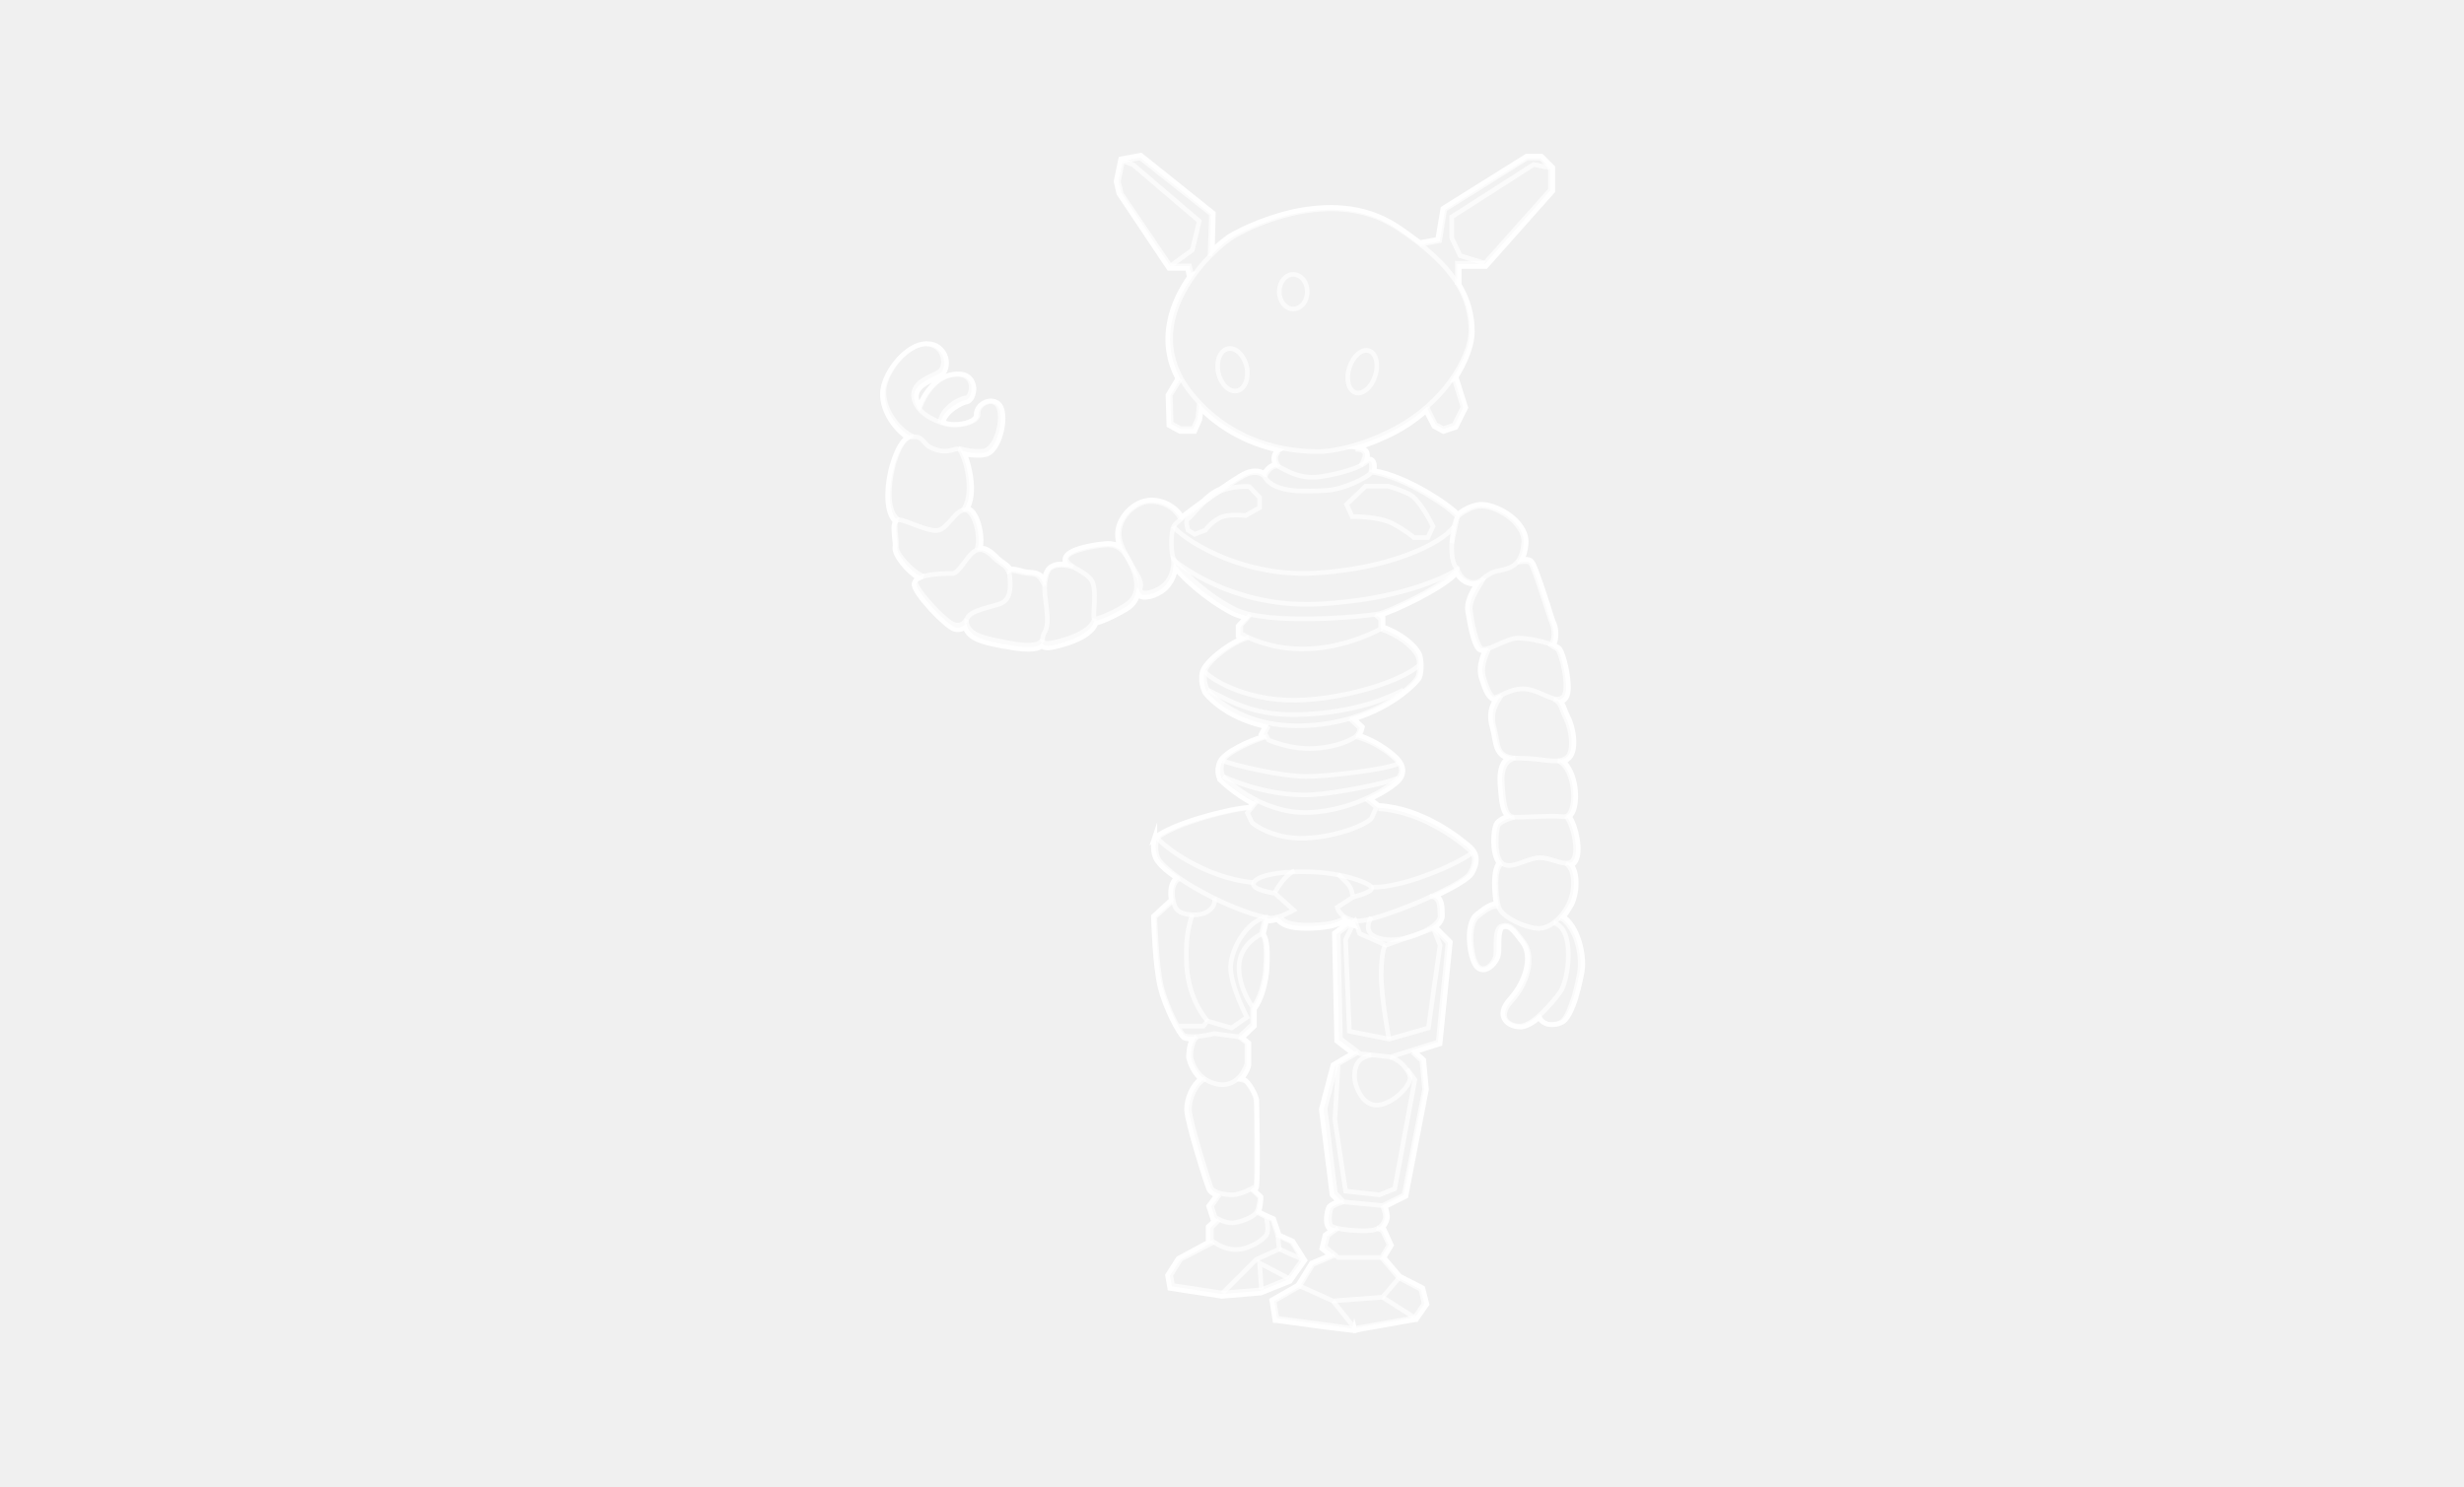
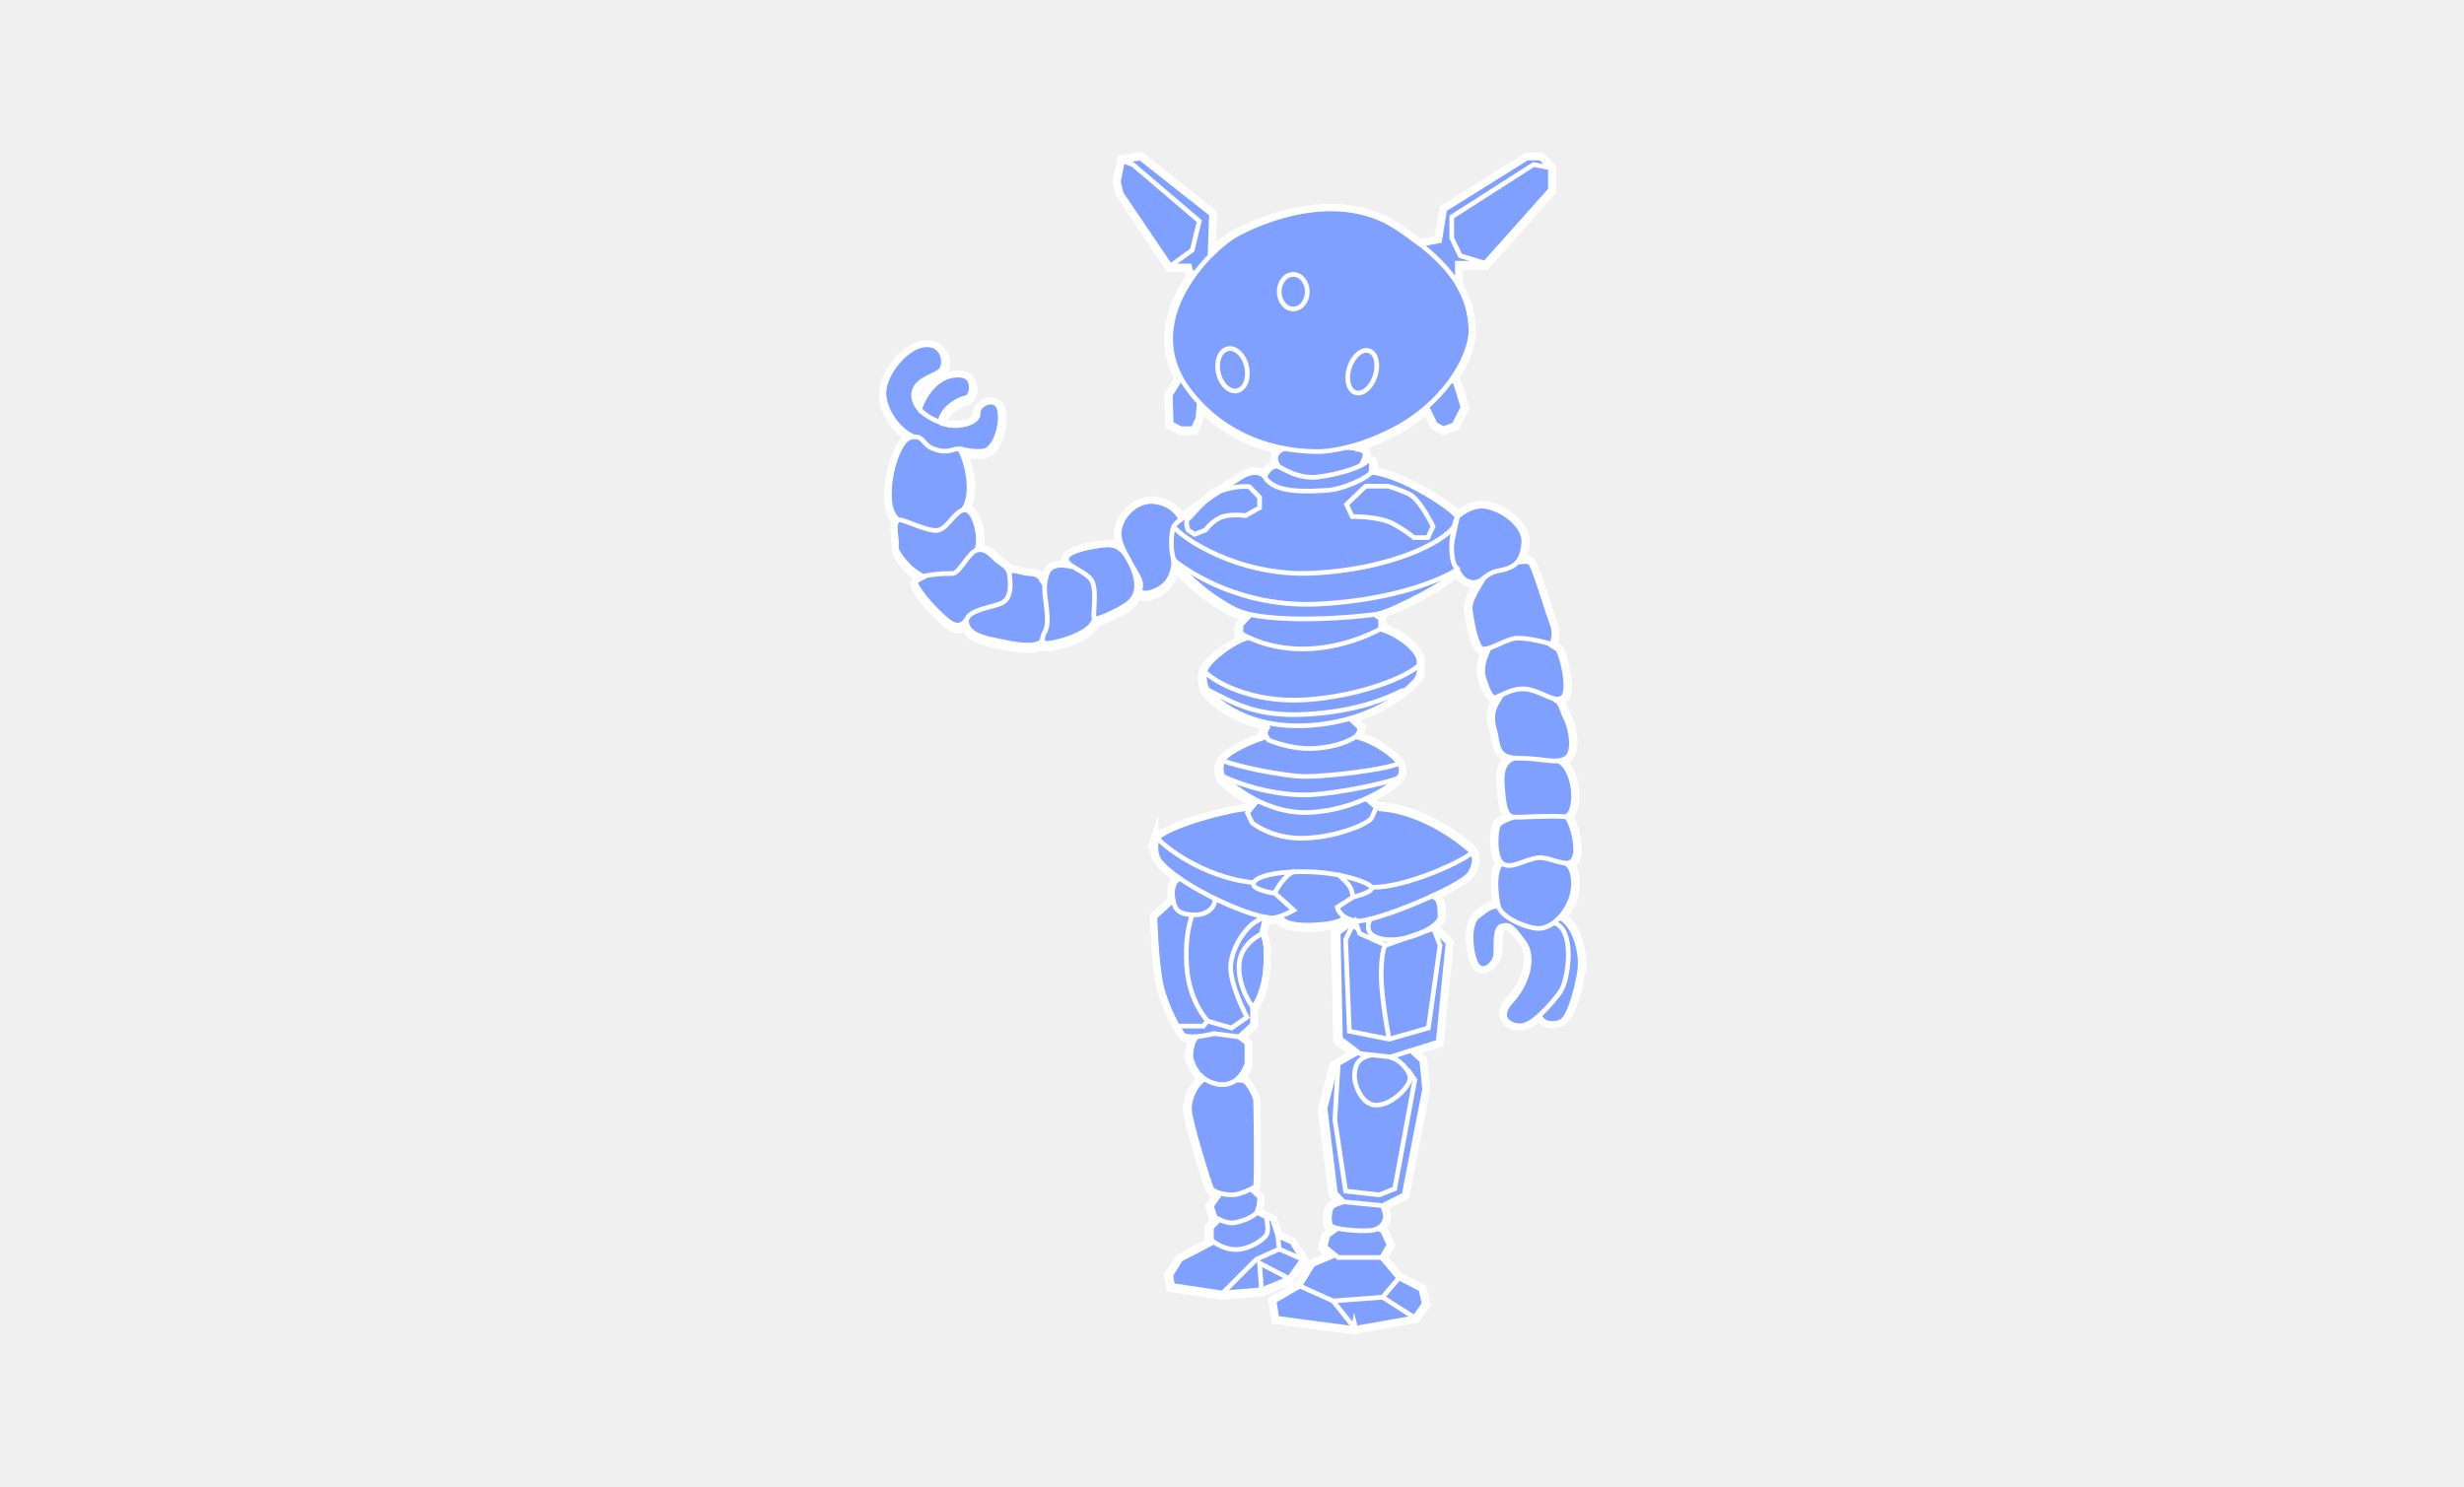
<svg id="bp-516" viewBox="0 0 527 318">
  <style type="text/css">
- 		.st0{fill:#fff2;stroke:#fff;stroke-miterlimit:10;}
- 		.st1{fill:none;stroke:#fffa;stroke-miterlimit:10;}
+ 		.st0{fill:#80a0ff;stroke:#fff;stroke-width:1.5;stroke-miterlimit:10;}
+ 		.st1{fill:none;stroke:#fff;stroke-miterlimit:10;}
</style>
  <g>
    <path class="st0" d="M334.4,196.1c0.7-0.8,1.3-1.8,1.8-2.7c1.2-2.6,1.3-6.5-0.1-8.4c0.4-0.1,0.7-0.4,0.9-0.8c1.3-2,0.1-7.5-1.3-9.5   c0.4-0.4,0.8-1,1-1.8c0.8-2.9,0.1-7.8-2.3-10c0.3-0.1,0.6-0.2,0.8-0.4c2.4-1.5,1.3-7.1,0.2-9.1c-0.3-0.6-0.5-1.1-0.7-1.6   c-0.2-0.6-0.5-1.2-0.8-1.7c0.2-0.1,0.5-0.2,0.7-0.4c0.7-0.6,1-1.8,0.8-3.9c-0.2-2.5-1.2-6.8-2.1-7.3c-0.4-0.2-0.7-0.4-1-0.6   c0.6-0.9,0.7-3.1,0.1-4.5c-0.3-0.6-0.8-2.3-1.4-4.2c-2.3-7-3-8.9-3.6-9.3c-0.5-0.3-1.2-0.3-1.9-0.2c0.5-0.9,0.8-2,0.9-3.4   c0.2-2.1-1.1-3.9-2.2-5c-2.2-2.2-5.6-3.6-7.8-3.4c-2.2,0.3-3.9,1.5-4.6,2.1c-2.1-2.3-11.3-8.3-17.9-9.3c0.2-1.3,0-2.1-0.6-2.4   c-0.2-0.1-0.5-0.2-1,0.1c0.2-0.6,0.3-1.2,0-1.8c-0.3-0.5-0.9-0.8-1.8-0.9c1.8-0.5,3.8-1.3,6-2.3c3.3-1.5,6.1-3.4,8.5-5.5l1.7,3.3   l2,1.1l2.7-0.9l2.1-4.2l-2-6.3l-0.3,0.1c2.5-3.8,3.7-7.5,3.7-10c0-3.7-0.9-6.9-2.8-10.1V57h5.7l14.3-16.1v-5.1l-2.4-2.4h-3.2   l-17.9,11.2l-1.1,6.6l-3.8,0.7c-1.5-1.1-3.1-2.3-4.9-3.5c-14.5-9.5-33,0.6-35.1,1.7c-1.1,0.6-2.7,1.8-4.4,3.5l0.2-8L244,33.2   l-4.3,0.8l-1,4.8l0.6,2.6l10.7,16h4l0.3,1.5l0.4-0.1c-2.1,2.9-3.9,6.4-4.6,10.2c-0.8,4.2-0.2,8.2,1.8,12l-2.1,3.5L250,91l2.4,1.3   h3.1l1.1-2.5l0.3-2.3c4.5,4.4,10.1,7.4,16.5,8.8c-0.4,0.2-0.8,0.7-0.9,1.3c-0.1,0.4-0.1,1,0.2,1.8c-0.7,0.1-1.6,0.6-2.3,1.9   c-1.1-0.8-2.8-0.8-4.6,0.2c-0.6,0.3-2.5,1.5-4.8,3.1c-1.3,0.5-2.6,1.5-3.7,2.6c-1.7,1.2-3.3,2.4-4.5,3.4c-1.3-2.3-4.3-3.9-7.2-3.6   c-2.1,0.2-4.4,1.8-5.6,3.9c-0.8,1.3-1.5,3.4-0.5,6c-1.4-0.8-2.8-0.7-4.1-0.5h-0.1c-1.6,0.2-7,1-7.5,3c-0.1,0.5,0,0.9,0.2,1.3   c-1.1-0.1-2.1-0.1-3,0.4c-0.9,0.4-1.4,1.5-1.7,2.9c-0.6-1-1.2-1.5-3-1.6c-0.7,0-1.5-0.2-2.1-0.4c-0.9-0.2-1.6-0.4-2.1-0.2   c-0.3-0.6-0.7-0.9-1.4-1.4c-0.3-0.2-0.7-0.5-1.3-1c-0.1-0.1-0.2-0.2-0.4-0.4c-0.7-0.7-1.9-1.8-3.3-1.8c0.4-2-0.1-5-1-6.7   c-0.5-1-1.1-1.6-1.8-1.7c1.5-2.8,0.8-6.8,0.4-8.5c-0.2-1-0.6-2.3-1-3.2c0.8,0.2,1.8,0.3,2.9,0.3c0.4,0,0.9,0,1.3-0.1   c0.9-0.1,1.7-0.7,2.4-1.8c1.4-2.2,2-5.8,1.4-7.9c-0.4-1.4-1.5-2-2.9-1.8c-1.4,0.3-2.7,1.5-2.6,3c0,0.1,0,0.4-0.4,0.8   c-1.1,1-4,1.5-5.9,1c-0.2-0.1-0.5-0.1-0.8-0.2c0.4-2.4,4.1-4.3,5-4.4c1-0.1,1.7-1.7,1.6-3.1c-0.1-0.7-0.5-3.1-3.7-2.9   c-4.5,0.2-7,4.4-8,6.9c-0.3-0.5-0.5-1.1-0.6-1.7c-0.2-2.2,1.9-3.2,3.7-4.1c0.6-0.3,1.1-0.5,1.6-0.8c1-0.7,1.4-2.3,1-3.8   c-0.6-1.9-2.1-3-4.1-3c-4.1,0-8.8,5.6-9.4,9.9c-0.5,3.9,2.2,8.1,5.3,10.2c-1.6,0.9-2.9,4.2-3.6,7.1c-0.9,3.9-1.1,8.8,1,10.9   c-0.5,0.7-0.3,2.1-0.2,3.4c0.1,0.8,0.2,1.6,0.1,2.1c-0.2,1.6,2.6,5.1,5.1,6.6c-0.2,0.1-0.4,0.2-0.6,0.4c-0.3,0.3-0.4,0.7-0.4,0.9   c0,2,6.7,9,8.6,9.6c0.3,0.1,0.6,0.1,0.8,0.1c0.6,0,1.1-0.2,1.5-0.5c0.8,2.6,4.3,3.3,7.4,3.9c0.4,0.1,0.8,0.2,1.2,0.2   c2,0.4,3.6,0.6,4.9,0.6c1.4,0,2.3-0.2,2.9-0.7c0.2,0.2,0.6,0.4,1.2,0.4c0.1,0,0.3,0,0.4,0c1.5-0.2,8.9-1.8,10-5.3   c1.6-0.3,5.4-2.2,7-3.3c1.1-0.8,1.7-1.8,2-3c0.1,0.2,0.3,0.4,0.5,0.6c1.3,0.6,4.5-0.4,6-2.4c1-1.3,1.4-2.6,1.5-3.6   c1.9,2.3,6.5,6.6,12.2,9.6c0.8,0.4,1.8,0.7,2.8,1l-1.6,1.7v2.2l0.2,0.1c0,0,0.3,0.2,0.6,0.4c-3.2,1.3-8.1,5.1-8.5,7.3   c-0.5,2.4,0.6,4.2,0.6,4.3c0.2,0.3,4.1,5.3,12.9,7.2l-0.9,1.7l0.3,0.5c-2.7,0.8-8.1,3.2-9.1,5.3c-1,2.2,0,3.8,0,3.9l0.1,0.1   c0.2,0.2,2.8,2.8,6.9,5l-0.7,0.8c-3.6,0.1-16.8,3.4-20.3,6.6l0.1-0.3v0.1c-0.9,3.2,0.4,5,0.6,5.2c0.8,1.1,2.2,2.3,4,3.5   c-1.2,1-1.4,2.9-1.1,4.6v0.1l-3.8,3.5v0.2c0,0.4,0.3,10.4,1.4,14.9c1.1,4.5,4,10,5,10.8l0.1,0.1c0.5,0.2,1.2,0.3,1.8,0.3   c-0.8,1.5-0.8,3.7-0.8,3.9c0,0,0.5,2.7,2.6,4.6c-1.7,1.2-3.1,4.2-3,6.7c0.1,2.7,4.1,15.3,4.7,16.8c0.3,0.7,0.9,1.1,1.7,1.4   l-1.7,2.3l0.9,2.8l0.1,0.1c0,0,0.1,0.1,0.3,0.2l-1.4,1.3v3.2l0.1,0.1l-6.5,3.5l-2.3,3.6l0.5,2.8l11.1,1.7h0.1l8.3-0.7l6.2-2.5   l3.2-4.5l-2.6-4.1l-2.9-1.3l-1.2-3.5l-1.6-0.7l-1.6-0.8c0.5-1.2,0.5-2.9,0.5-3V256l-1.5-1.4c0.2-0.2,0.4-0.3,0.5-0.4   c0.5-0.8,0.1-18.8,0.1-18.9c-0.2-1.2-1.7-3.9-2.6-4.3c-0.2-0.1-0.5-0.2-0.7-0.2c1.2-1.3,1.6-2.8,1.6-2.9v-4.8l-1.4-1.1l2.6-2.5   v-3.7c1.5-1.8,2.6-5.9,2.7-8.9c0.3-4.8-0.3-6.4-0.8-7.1l0.7-2.9c0.2,0,0.4,0.1,0.6,0.1c0.6,0,1.3-0.2,2-0.4l-0.2,0.1   c0.7,1.2,2.7,1.9,6,1.9c0.3,0,0.6,0,0.8,0c2.8-0.1,6.1-0.4,7.5-1.8c0.3,0.1,0.6,0.3,1,0.4l-3.2,2.4l0.5,23.1l3.4,2.6l-4.2,2.5   l-2.5,9.5l2.3,18.3l1.4,1.4c-0.8,0.3-1.8,0.7-2.1,1.2c-0.4,0.7-1,3.7,0.1,4.6c0.1,0.1,0.3,0.2,0.6,0.3l-1.5,1.1l-0.7,2.9l1.8,1.4   l-4,1.7l-2.9,4.7l-5.6,3.2l0.7,4.4h0.4c5.6,0.8,16.2,2.2,16.5,2.2l0.1-0.5l0,0l0.1,0.4c0.3-0.1,8.5-1.5,12.9-2.3h0.2l2.3-3.3   l-0.9-3.5l-4.9-2.5l-3.4-4l1.6-2.6l-1.6-3.5l-0.4-0.2c0.5-0.5,0.9-1.1,1.1-2c0.2-0.6-0.2-1.9-0.4-2.6l4.4-2.2l4.4-22.9l-0.6-6.3   l-1.9-1.7l5.4-1.7l2.2-21.8l-3.2-3.2c0.1-0.1,0.3-0.2,0.4-0.3c0.7-0.7,1.1-1.4,1.1-2v-0.6c0-1.5-0.1-3.1-1.3-3.8   c3.9-1.8,7-3.7,7.6-4.7c1.9-3.3,0.5-4.9-0.2-5.6c-2.2-2-10.3-8.5-19.8-9l0,0l-1.7-1.4c3.6-1.7,6-3.6,6.4-4.3   c0.9-1.4,0.7-2.8-0.5-4.2c-0.8-0.9-4-3.7-8.3-5.1c0.4-0.6,0.6-1.4,0.6-1.5l0.1-0.3l-1.8-1.7c8.9-2.8,13.6-8,14-8.8   c0.6-1.4,0.4-4.2,0-5.1c-1.2-2.3-4.4-4.6-7.8-5.8v-2l-0.6-0.5c3.2-0.9,13.7-5.9,16.3-9c0.5,0.8,1.4,2,3.1,2.3   c0.5,0.1,0.9,0,1.3-0.1c-1.2,2-2.3,4-2,5.9c0.5,3,1.2,6.9,2.3,8.1c0.3,0.3,0.6,0.4,1.1,0.4c0.1,0,0.2,0,0.3,0   c-0.7,1.6-1.5,3.9-0.7,6.1c0.8,2.5,1.4,3.8,2.4,4.3c0.2,0.1,0.4,0.1,0.6,0c-0.9,1.5-1.6,3.2-0.7,6.2c0.2,0.7,0.3,1.4,0.4,2   c0.4,2,0.7,3.7,2.9,4.4c-1.7,1.2-1.9,3.5-1.6,6.7c0.2,2.7,0.5,4.8,1.6,5.7c-0.9,0.3-1.9,0.8-2.4,1.5c-0.8,1.2-1.1,6.5,0.5,8.5   c-1.4,1.7-1,6.4-0.6,8.7c-1.3,0.1-2.3,0.8-4.2,2.3c-0.8,0.6-1.3,1.9-1.5,3.5c-0.3,2.8,0.4,6.3,1.4,7.6c0.6,0.7,1.3,0.9,2.1,0.7   c1.3-0.4,2.5-2,2.7-3.2c0.1-0.5,0.1-1.1,0.1-1.8c0-1.4,0-3.8,0.9-4.1c1.3-0.3,1.9,0.3,4.2,3.4c2.2,3,0.4,8.5-2.6,11.8   c-1.9,2.1-1.9,3.5-1.4,4.4c0.5,1.1,1.9,1.8,3.5,1.8c0.1,0,0.2,0,0.2,0c1.1-0.1,2.5-0.9,3.8-2c0.3,0.6,0.8,1,1.3,1.2   c0.4,0.2,0.9,0.3,1.5,0.3s1.3-0.1,1.9-0.4c2.7-1,4.3-9.9,4.5-11C339,204.1,337.4,198.1,334.4,196.1z M289.6,198l-0.3-0.1l0.2-0.1   L289.6,198z" />
  </g>
  <g>
    <path class="st1" d="M270.5,102c2,3.7,9.5,3.1,13.2,2.9s9-2.8,9.6-3.9c6.9,0.8,17.4,7.9,18.4,9.6c-1.3,2.5-1.9,9.6,0,11.1   c-1,2.6-14,9-16.8,9.6c-2.9,0.6-23.9,2.6-30.9-1c-7-3.6-12.2-9.4-12.9-10.6s-0.8-5.6,0-7.2c0.8-1.5,13.1-9.8,15-10.8   C267.9,100.8,269.6,100.9,270.5,102z" />
    <path class="st1" d="M251,112.6c1.1,1.9,13.4,10.9,30.1,10c16.6-0.9,27.6-6.6,29.9-10" />
    <path class="st1" d="M296.9,104h-4.8l-4.1,3.9l1.2,2.6c0,0,5.6-0.1,8.7,1.5c3.1,1.7,4.5,3,4.5,3h3l1.1-2.4c0,0-2.8-5.8-5.1-6.9   S296.9,104,296.9,104z" />
    <path class="st1" d="M257.8,113.4l-2.3,0.9l-1.4-0.9c0,0-0.7-2,0-2.4s3.8-4.8,7-6c3.2-1.2,6.1-0.9,6.1-0.9l2.2,2.3v2.2l-3,1.7   c0,0-2.7-0.4-4.8,0.2C259.5,111.1,257.8,113.4,257.8,113.4z" />
    <path class="st1" d="M270.5,102c0.9-2,2-2.3,2.6-2.3c0.7,0,4.2,3,9.1,2.3c5-0.7,9-2.2,9.9-3.1s1.5-0.1,1.1,2.1" />
    <path class="st1" d="M273.6,99.9c-1.3-1.6-0.7-2.9,0-3.3" />
    <path class="st1" d="M291,99.7c0.6-1.2,2.3-3.6-1.1-3.6" />
    <path class="st1" d="M282,96.6c-12.6,0-21.8-5.5-27.4-12.7c-11.9-15.1,4.6-30.7,9.5-33.5c5.4-3.1,21.8-10.1,34.6-1.8   c12.8,8.4,15.8,15.1,15.9,22.1c0,5.7-6,16.4-18.2,22C288,96.7,282,96.6,282,96.6z" />
    <ellipse class="st1" cx="276.6" cy="62.4" rx="3" ry="3.7" />
    <ellipse transform="matrix(0.9759 -0.2183 0.2183 0.9759 -10.9087 59.45)" class="st1" cx="263.6" cy="79.1" rx="3.1" ry="4.6" />
    <ellipse transform="matrix(0.307 -0.9517 0.9517 0.307 126.2749 332.3397)" class="st1" cx="291.3" cy="79.5" rx="4.7" ry="2.9" />
    <polyline class="st1" points="252.5,81 250.3,84.5 250.5,90.6 252.5,91.7 255.2,91.7 256.2,89.5 256.5,86.3  " />
    <polyline class="st1" points="305.2,87.1 307,90.8 308.7,91.7 311,90.9 312.9,87.1 311,81  " />
    <polyline class="st1" points="311.7,60.9 311.7,56.3 317.6,56.3 331.6,40.6 331.6,35.9 329.5,33.8 326.6,33.8 309,44.8 307.9,51.5    303.6,52.3  " />
    <polyline class="st1" points="317.6,56.3 312.3,54.7 310.5,50.9 310.5,46.4 328,35.2 331.6,35.9  " />
    <polyline class="st1" points="258.8,54.8 259.1,45.8 243.9,33.8 240.1,34.4 239.2,38.8 239.8,41.4 250.3,56.9 254.4,56.9    254.9,58.8  " />
    <polyline class="st1" points="250.3,56.9 255,53.5 256.5,47.3 242.3,35.2 240.1,34.4  " />
    <path class="st1" d="M235.2,116.7c2.3-0.3,4.5-0.6,6.6,3.8s1.5,7.1-0.7,8.7c-2.2,1.6-6.5,3.4-7,3.2c-0.6-0.2,0.8-6.6-0.8-8.5   c-1.5-1.9-5.6-2.9-5.2-4.6C228.5,117.6,235.2,116.7,235.2,116.7z" />
    <path class="st1" d="M229.5,121.3c-1.7-0.5-3.2-0.6-4.5,0s-1.9,3.7-1.4,6.8c0.4,3.1,0.7,5.6-0.1,7s-0.8,2.8,0.9,2.5   c1.8-0.2,9.1-2,9.7-5.3" />
    <path class="st1" d="M223.5,125.3c-1.1-1.8-1.2-2.5-3.3-2.6s-4.4-1.4-4.3,0c0.1,1.4,0.9,5.5-2.1,6.5s-7.8,1.6-7,4.3   c0.8,2.8,5.1,3.2,8.3,3.9s7.3,1.1,7.8-0.6" />
    <path class="st1" d="M215.9,122.7c-0.7-1.7-0.9-1.4-2.9-3c-0.7-0.6-2.2-2.6-4.1-2c-1.9,0.6-3.7,5.1-5.3,5c-1.5-0.1-7.8,0.2-7.8,1.8   s6.4,8.6,8.3,9.1c1.9,0.6,2.6-1.2,2.6-1.2" />
    <path class="st1" d="M197.6,123.3c-2.4-0.8-6.1-4.9-5.9-6.5s-0.9-5.3,0.4-5.6c1.3-0.2,6.6,2.8,8.7,2.2c2.1-0.6,3.8-4.7,5.8-4.3   c2,0.4,3.3,6.2,2.3,8.5" />
    <path class="st1" d="M205.9,109.2c3.1-4,0.1-12.7-0.8-13.1s-2.1,1.1-5.2,0s-1.9-3-5.2-2.6s-6.8,15.1-2.5,17.7" />
    <path class="st1" d="M195.3,93.4c-3.5-1.6-6.7-6.3-6.2-10.3s5-9.5,8.9-9.5c4,0,4.6,4.7,2.9,5.9c-1.8,1.2-5.7,2-5.5,5.3   c0.3,3.3,4.4,5.3,6.9,5.9c2.5,0.7,7.2-0.3,6.9-2.3c-0.2-2,3.6-3.9,4.5-1s-0.8,8.8-3.4,9.1c-2.6,0.3-5.3-0.6-5.3-0.6" />
    <path class="st1" d="M196.6,87.5c1-2.7,3.4-7.2,7.9-7.4c4.5-0.2,3.4,4.9,2.1,5s-5.4,2.3-5.5,5.3" />
    <path class="st1" d="M310.5,116.2l1.2-5.6c0,0,1.9-2,4.7-2.3c3.4-0.4,9.9,3.6,9.5,7.9s-2.2,5.3-5.4,5.9c-3.2,0.6-3.4,2.8-5.7,2.5   c-2.3-0.3-3.1-2.8-3.1-2.8c-3,2-13,6.5-29.4,7.4c-16.4,0.9-27.6-6.5-31.3-9.4c0,0,0.3,2.4-1.4,4.7c-1.8,2.3-6.3,3.3-5.7,1.3   s-1.9-4.1-4-9.1s2.5-9.1,5.6-9.4s6.1,1.5,7,3.8" />
    <path class="st1" d="M317.4,123.6c-1.5,2.6-3.3,5-2.9,7.2c0.3,2.2,1.1,6.6,2.2,7.8s5.4-2.1,7.9-2.1s5.9,0.9,6.8,1.2   s1.3-2.4,0.6-4.2c-0.8-1.8-4-12.8-4.8-13.2c-0.9-0.4-2.7,0-2.7,0" />
    <path class="st1" d="M318.4,138.8c-0.7,1.6-1.8,4-1,6.4s1.3,3.6,2.1,4c0.8,0.3,3.6-2.2,6.9-1.8s6.1,3.1,7.8,1.8   c1.8-1.4-0.3-10-1.2-10.4c-0.9-0.5-1.7-1.1-1.7-1.1" />
    <path class="st1" d="M321.1,148.8c-1.1,1.8-2.5,3.5-1.5,7.1s0.2,6.3,5.3,6.3s8,1.3,10,0c2.1-1.3,1-6.6,0-8.5s-0.9-3.5-2.6-4.1" />
    <path class="st1" d="M324.1,162.1c-2.6,0.8-3.1,3-2.7,6.9c0.3,3.9,0.8,5.7,2.5,5.8c1.8,0.1,7.4-0.4,10.5-0.1s3-10-1.2-12" />
    <path class="st1" d="M334.9,174.6c1.4,1.3,2.9,7.3,1.6,9.3s-4.9-0.7-7.6-0.4s-5.8,2.6-7.6,1.2s-1.4-7.2-0.8-8.2   c0.7-1,3.4-1.7,3.4-1.7" />
    <path class="st1" d="M334.9,184.7c2,1.1,2.1,5.7,0.7,8.5c-1.3,2.9-4.1,5.6-6.8,5.4s-7.7-2.4-8.3-4.7s-1.1-8,0.7-9.2" />
    <path class="st1" d="M332.3,197.4c4.7,1.2,3.2,12.3,1.4,14.8s-5.9,7.2-8.5,7.3s-5.1-1.9-1.9-5.4c3.3-3.5,5-9.2,2.7-12.4   s-3.1-4.1-4.8-3.6c-1.7,0.4-1.1,4.7-1.3,6.3c-0.2,1.5-2.4,4-3.9,2.2c-1.4-1.8-2.2-8.7,0-10.5s3.1-2.3,4.5-2.2" />
    <path class="st1" d="M333.6,196.3c3,1.3,5,7.4,4.2,11.9s-2.4,9.9-4.2,10.6c-1.8,0.7-3.7,0.5-4.4-1.5" />
    <path class="st1" d="M267.4,131.5l-2,2.2v1.8c0,0,5.7,3.7,14.5,3.3s15.4-4.3,15.4-4.3v-2.1l-1.2-0.9" />
    <path class="st1" d="M267.1,136.4c-2.9,0.5-9,5-9.4,7.3s0.6,3.9,0.6,3.9s6.4,8.5,21.5,7.6s22.9-9.1,23.4-10.3   c0.6-1.2,0.4-3.9,0-4.6c-1.2-2.3-4.5-4.6-7.8-5.7" />
    <path class="st1" d="M257.7,143.7c1.8,2,9.9,6.8,21.6,6s21.7-4.9,24.2-7.4" />
    <path class="st1" d="M258.3,147.6c5.4,2.6,10,5.8,21,5.2s17.3-3.4,20.9-5.2" />
    <path class="st1" d="M271.3,155.3l-0.8,1.5l0.8,1.5c0,0,4.7,2.1,9.8,1.8c5.1-0.3,8-1.9,8.8-2.5s1-1.8,1-1.8l-2.2-2.1" />
    <path class="st1" d="M270.9,157.6c-2.4,0.6-8.4,3.2-9.3,5.1c-0.9,1.9,0,3.4,0,3.4s7.8,8.1,18.3,7.7c10.5-0.4,18.5-6.3,19.3-7.5   s0.6-2.5-0.4-3.6s-4.4-4-8.8-5.1" />
    <path class="st1" d="M261.6,166.1c6.6,3,13.7,4.2,19,3.9c5.4-0.3,16.3-2.5,18.5-3.6" />
    <path class="st1" d="M261.6,162.7c1.9,1,12.8,3.4,17.7,3.4c4.9,0,17.3-1.5,19.9-2.8" />
    <path class="st1" d="M268.9,171.3l-2.1,2.6l1,2.1c0,0,4.2,3.6,11.4,3.3s13.7-3.2,14.2-4.4s1-2.2,1-2.2l-2.2-1.8" />
    <path class="st1" d="M267.7,172.8c-3.2-0.1-16.9,3.4-20.2,6.5c-0.7,2.6,0.1,4.3,0.5,4.8c3.6,4.8,17.9,11.7,23.8,12.3   c2,0,4.9-1.7,4.9-1.7l-4-3.6c0,0-5-0.7-4.6-2.1c0.3-1.5,4.9-2.7,12-2.5s13.4,2.5,13.3,3.5s-4,1.9-4,1.9l-3.4,2.2   c0,0,0.5,2.4,4.1,2.9s22.7-7.4,24.3-10.2s0.8-4.2,0-4.9s-9.3-8.3-19.6-8.9" />
    <path class="st1" d="M247.5,179.2c1,1.5,9.8,8.6,20.6,9.6" />
    <path class="st1" d="M314.9,182.4c-3.4,2.6-15,7.6-21.6,7.4" />
    <path class="st1" d="M276.9,186.3c-2.4,1-4.2,4.6-4.2,4.6" />
    <path class="st1" d="M286.2,187c2.5,2.4,2.8,2.7,3.1,4.6" />
    <path class="st1" d="M274,196.3c0.7,1.3,3.6,1.7,6.4,1.6s6.4-0.4,7.4-1.9" />
    <path class="st1" d="M252.4,187.9c-1.7,0.7-1.8,3-1.5,4.5s0.5,3.1,4.1,3.3s5.2-2.1,4.7-3.6" />
    <path class="st1" d="M293.3,196.2c-0.9,1.5-1.7,4.3,3.3,4.8c5,0.4,11.5-2.9,11.4-5c-0.1-2.2,0.1-4.1-2.2-4.3" />
    <polygon class="st1" points="289.8,196.9 286.2,199.6 286.7,222.2 290.9,225.4 297.4,226.1 307.6,222.9 309.7,201.7 306.6,198.6    296.4,202.2 290.8,199.7  " />
    <polyline class="st1" points="289.3,197.9 287.8,201 288.6,220.6 297.1,222.3 305.5,219.9 308,202.2 306.6,198.6  " />
    <path class="st1" d="M297.1,222.3c0,0-1.7-8.6-1.7-14c0.1-5.4,0.9-6.1,0.9-6.1" />
    <path class="st1" d="M251.9,219.5h5.5l0.8-1.1l5.2,1.5l3.3-2.3c0,0-3.6-6.8-3.5-10.9c0.2-4.1,3.7-9.7,7.4-10.4l-0.8,3.5   c0,0-4.7,2.1-4.8,6.9c-0.1,4.8,2.9,8.7,2.9,8.7v3.7l-2.9,2.7l-5.3-0.7c0,0-4.5,1.2-6.5,0.4c-0.8-0.7-3.7-5.9-4.8-10.5   s-1.4-14.8-1.4-14.8l3.8-3.5" />
    <path class="st1" d="M258.3,218.4c0,0-4-4-4.5-11.8c-0.3-5.3,0.3-8.1,1.2-11" />
    <path class="st1" d="M268,215.4c1.4-1.5,2.6-5.6,2.7-8.7c0.2-3.1,0.1-6.2-0.8-6.9" />
    <path class="st1" d="M256,221.8c-1.4,1.2-1.3,4.3-1.3,4.3s0.7,4.8,5.6,5.8s6.4-4.4,6.4-4.4v-4.4l-1.7-1.3" />
    <path class="st1" d="M257.8,230.8c-1.8,0.7-3.5,4-3.4,6.6s4.1,15.3,4.6,16.6c0.6,1.3,3.3,1.6,4.7,1.6c1.4,0,4.6-1.5,4.9-1.9   s0.2-17.3,0-18.6c-0.2-1.2-1.7-3.6-2.3-3.9c-0.7-0.2-1.5-0.4-1.5-0.4" />
    <path class="st1" d="M260.8,255.6l-1.7,2.4l0.8,2.4c0,0,2.1,1.3,3.8,1.2c1.7-0.2,4.4-1.2,5.1-2.3c0.6-1.1,0.7-3.2,0.7-3.2l-1.8-1.7   " />
    <path class="st1" d="M260.8,260.9l-1.7,1.7v2.7c0,0,2.3,2,5.2,2c2.9,0,6-2.1,6.6-3.2s-0.1-3.8-0.1-3.8l-2-1" />
    <polyline class="st1" points="259.6,265.7 252.5,269.4 250.4,272.8 250.8,275 261.5,276.6 269.8,275.9 275.7,273.5 278.6,269.4    276.3,265.7 273.3,264.3 272.2,260.9 270.8,260.2  " />
    <polyline class="st1" points="261.5,276.6 268.7,269.4 273.6,267.2 273.3,264.3  " />
    <line class="st1" x1="273.6" y1="267.2" x2="278.6" y2="269.4" />
    <polyline class="st1" points="269.8,275.9 269.4,270.2 275.7,273.5  " />
    <path class="st1" d="M293.3,225.7c-3,0.6-3.5,2.3-3.6,4.3s1.6,6.7,5,6.4s7-4.2,6.9-5.9c-0.2-1.7-2.5-4.1-4.3-4.3" />
    <polyline class="st1" points="290.5,225.1 285.8,227.8 283.4,237.1 285.6,255.2 287.4,257.1 295.7,257.9 300.3,255.6 304.7,233    304.1,226.9 302.1,225.1  " />
    <polyline class="st1" points="286.2,227.9 285.5,239.5 287.8,254.8 295,255.6 298.3,254.3 302.6,231 301,228.7  " />
    <path class="st1" d="M287.4,257.1c0,0-2.2,0.6-2.6,1.2s-0.8,3.3,0,4s6.2,1.2,8.5,0.9s2.8-1.9,3-2.6s-0.6-2.7-0.6-2.7" />
    <polyline class="st1" points="286.2,262.7 284,264.3 283.4,266.7 286.2,269 295.5,269 297.1,266.3 295.7,263.3 294.4,262.7  " />
    <path class="st1" d="M285.5,268.5l-4.7,2l-2.9,4.7l-5.4,3.1l0.6,3.7c0,0,16.6,2.2,16.5,2.2s12.9-2.3,12.9-2.3l2.1-3l-0.7-3.1   l-4.8-2.5l-3.7-4.4" />
    <polyline class="st1" points="278,275.1 285.1,278.3 295.7,277.5 299.2,273.4  " />
    <line class="st1" x1="295.7" y1="277.5" x2="302.6" y2="281.9" />
    <line class="st1" x1="285.1" y1="278.3" x2="289.8" y2="284.2" />
  </g>
</svg>
